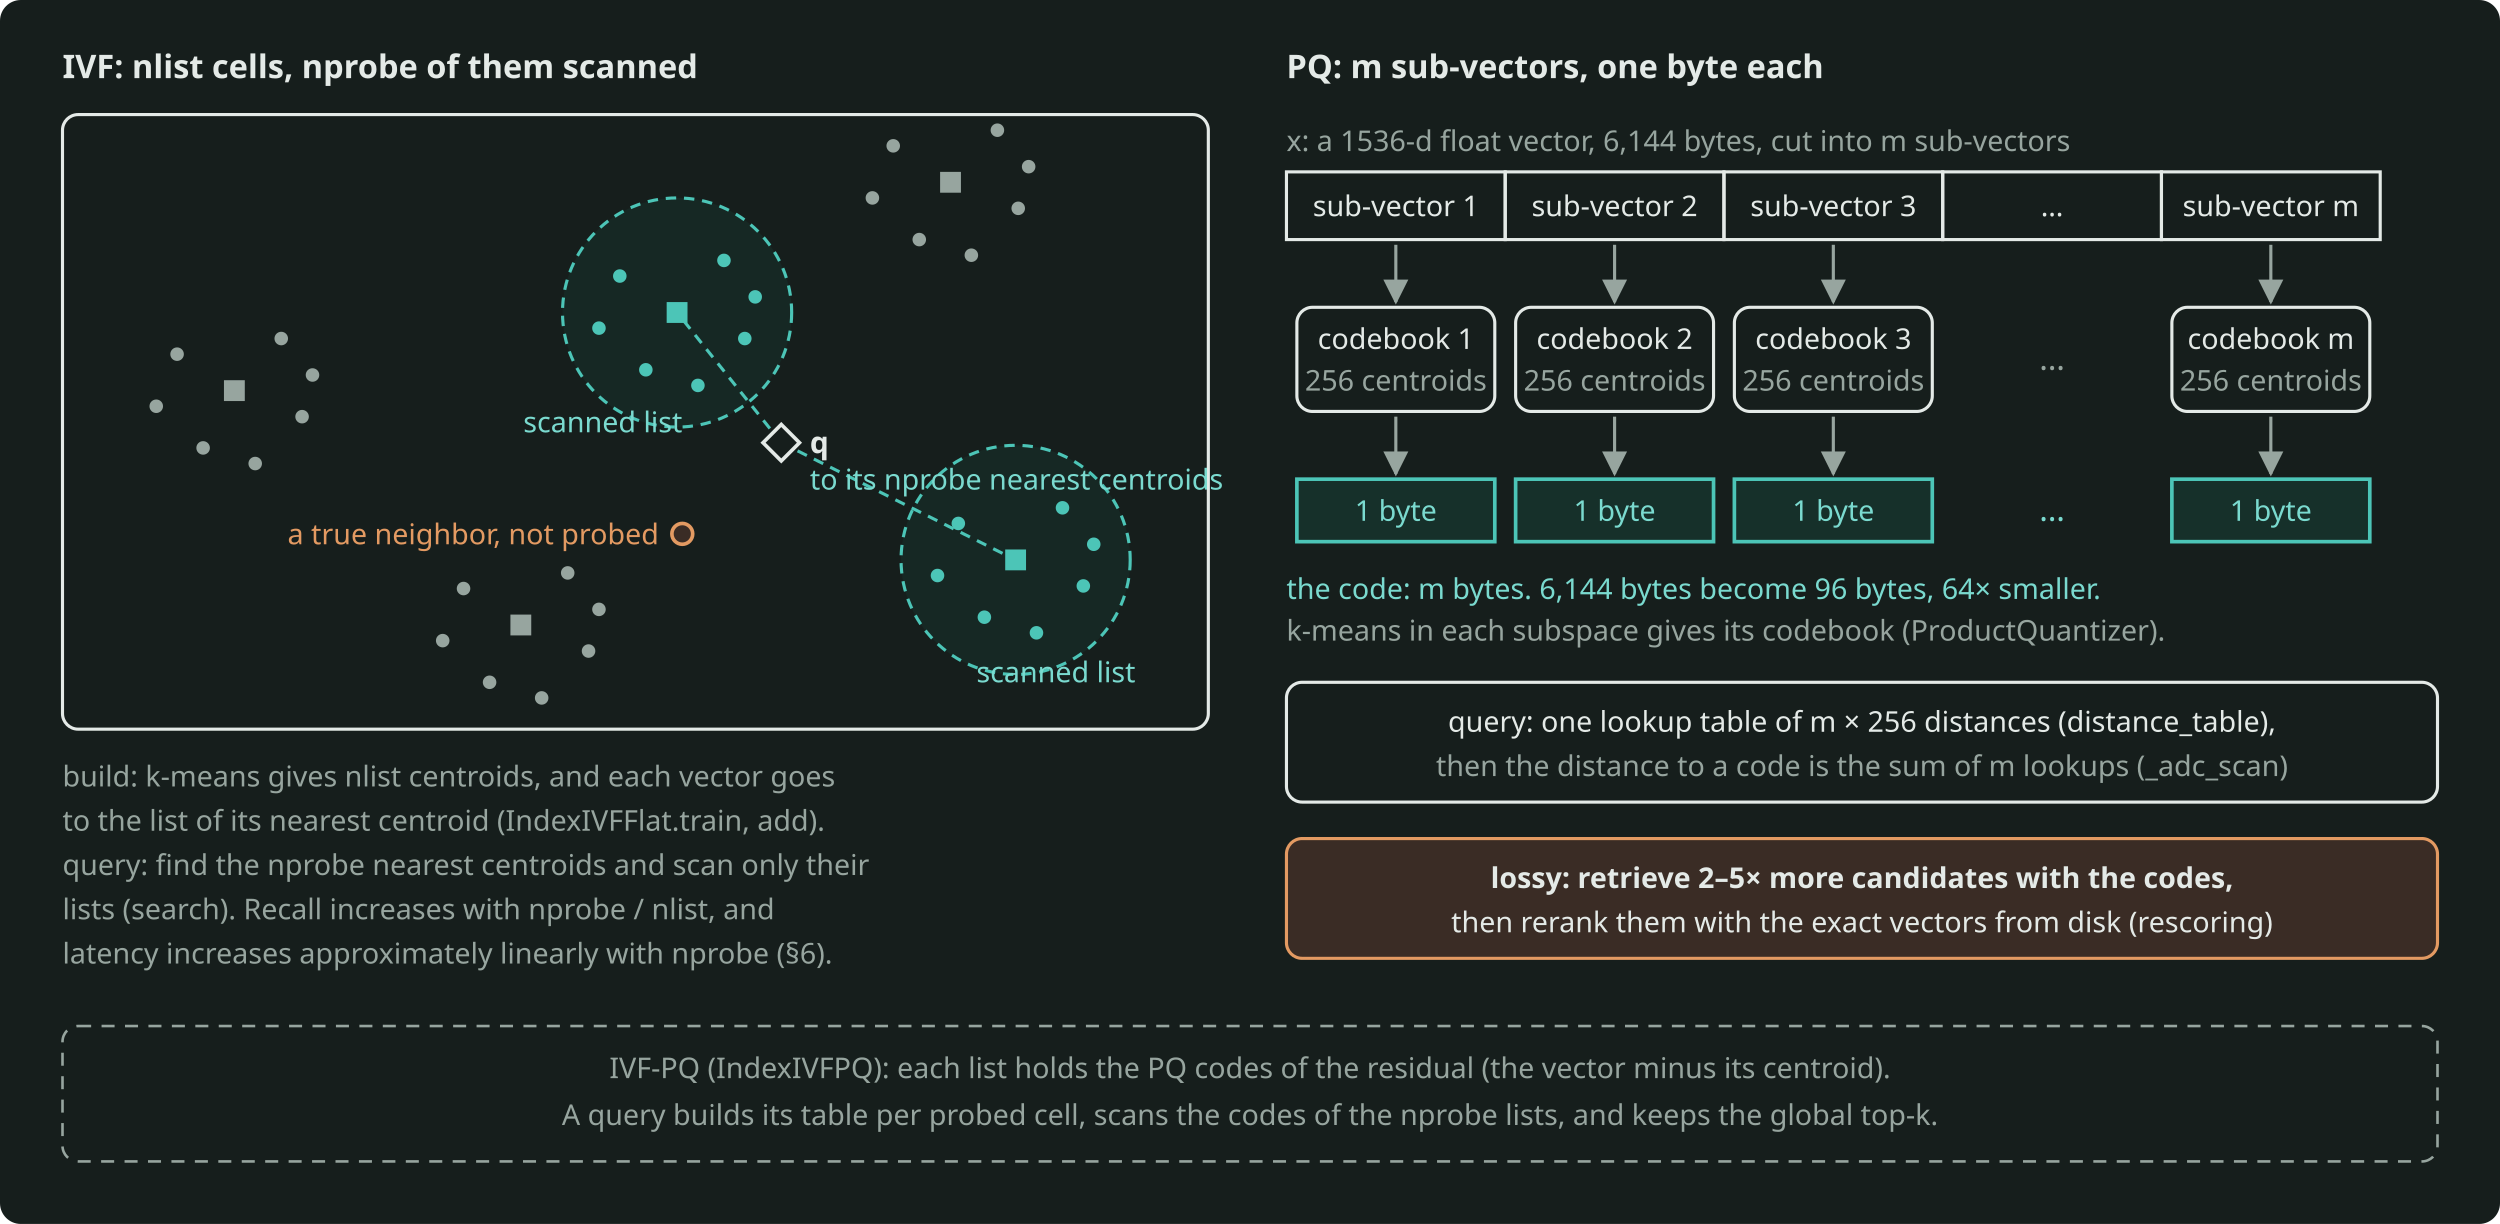
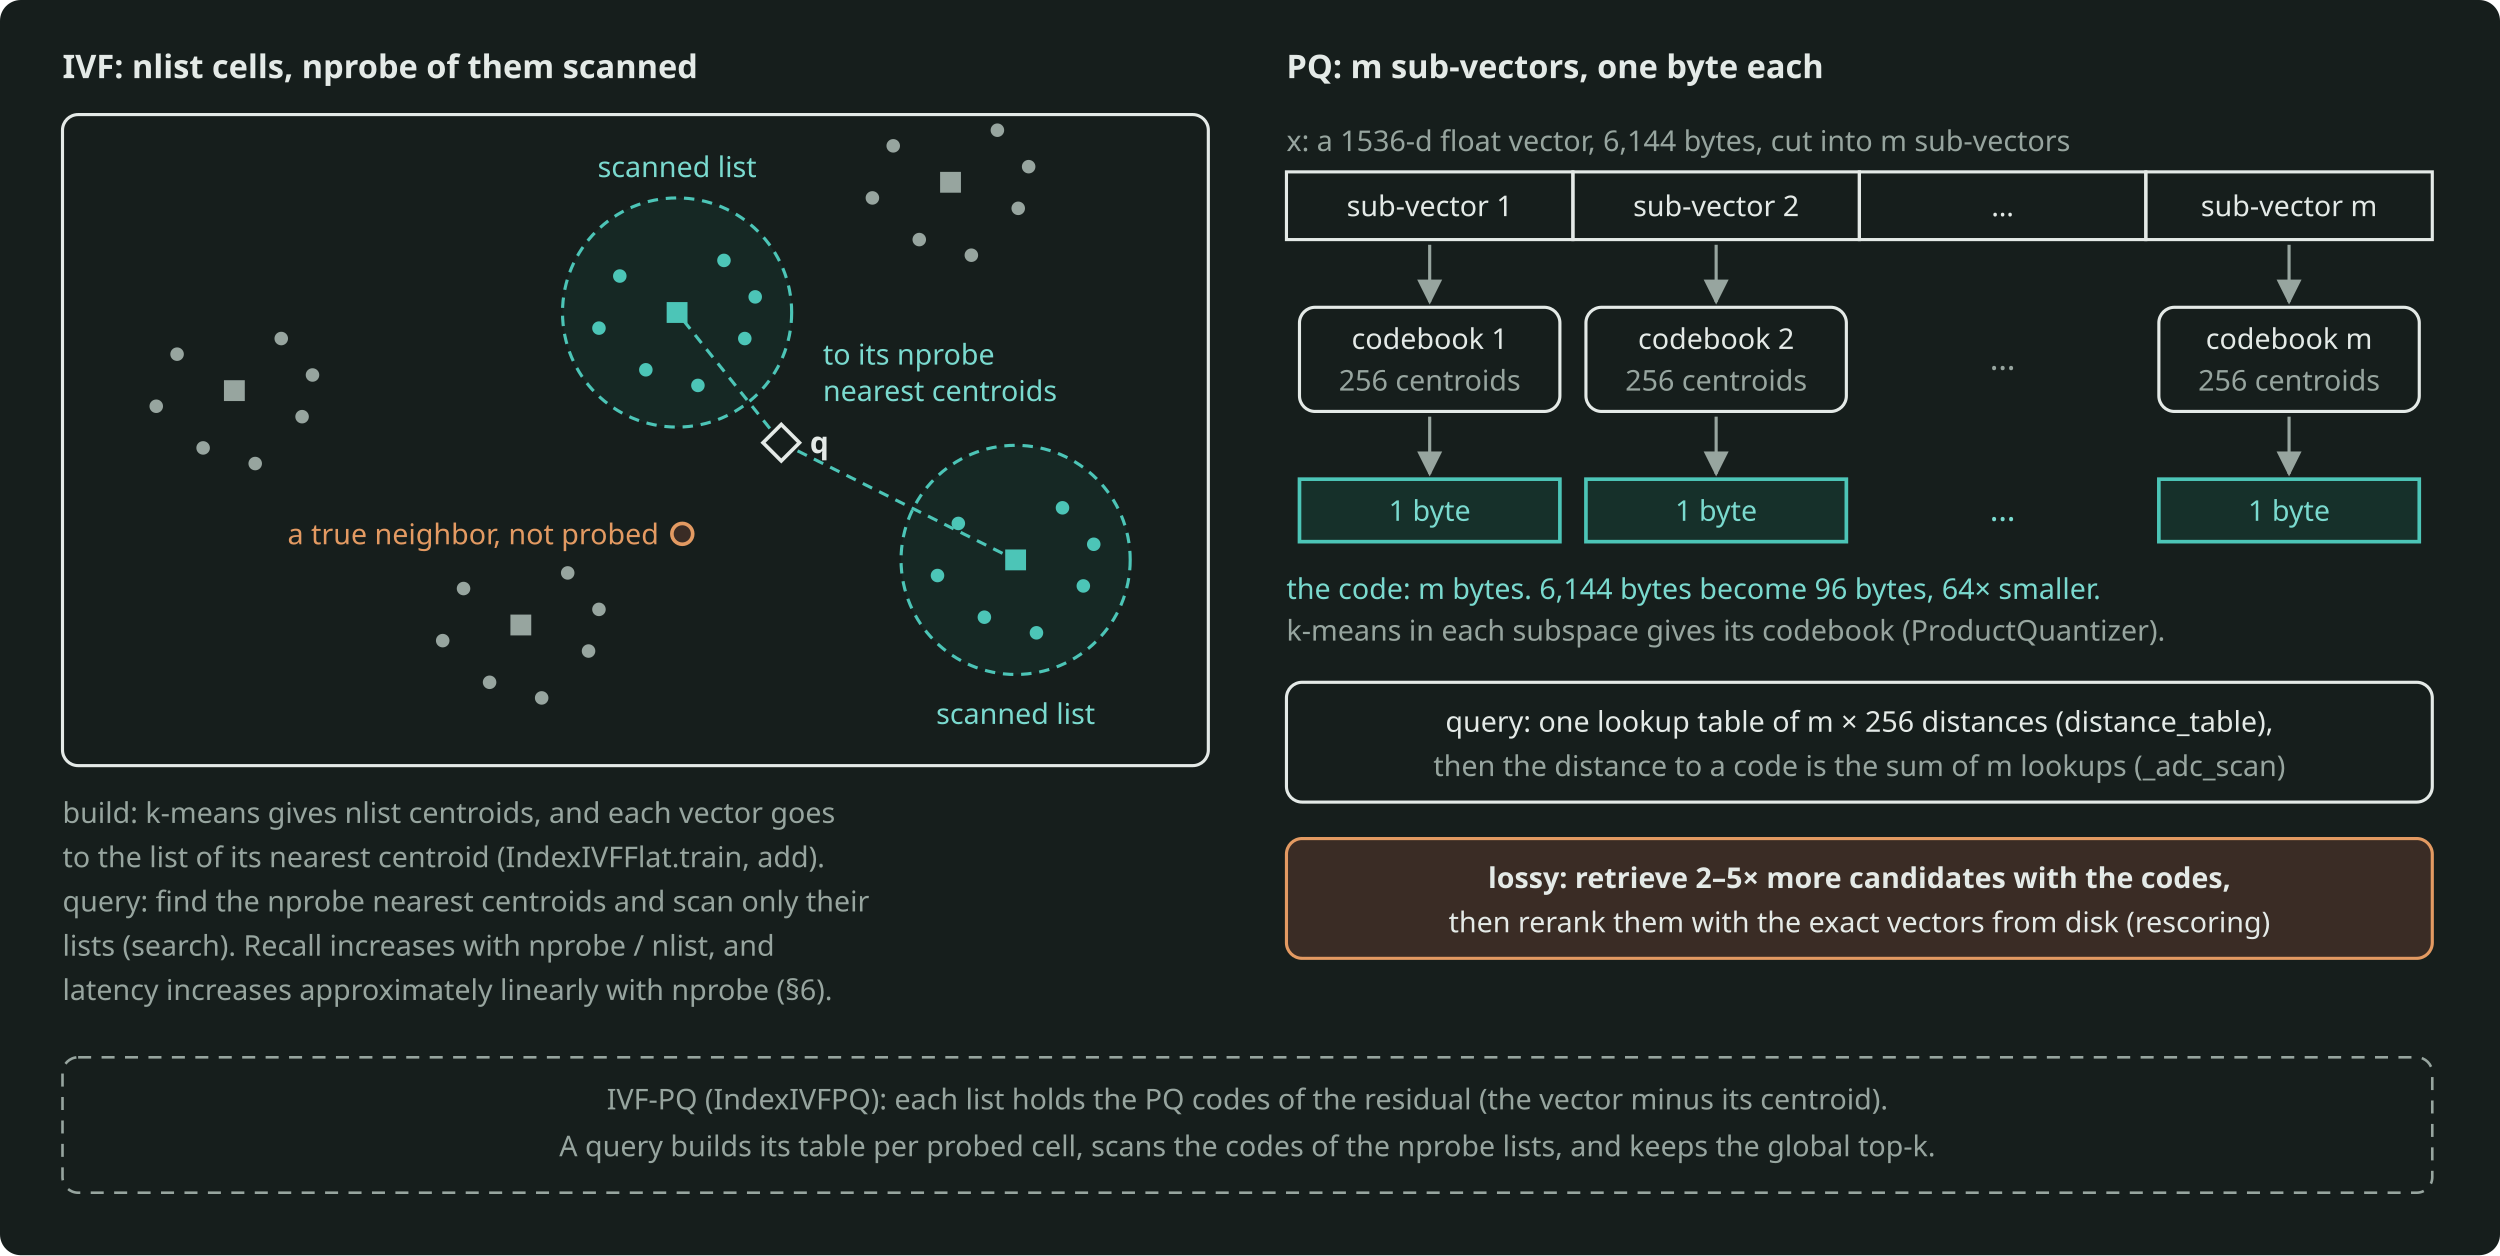
- <svg xmlns="http://www.w3.org/2000/svg" width="960" height="470" viewBox="0 0 960 470" role="img" aria-label="An IVF-PQ index: k-means cells with nlist centroids, of which a query scans only the nprobe nearest, and product quantization, which stores one byte per sub-vector from a codebook of 256 centroids and scores codes with a lookup table." style="color: #E4EAE7">
-   <rect x="0" y="0" width="960" height="470" rx="8" fill="#161E1C" />
+ <svg xmlns="http://www.w3.org/2000/svg" width="960" height="482" viewBox="0 0 960 482" role="img" aria-label="An IVF-PQ index: k-means cells with nlist centroids, of which a query scans only the nprobe nearest, and product quantization, which stores one byte per sub-vector from a codebook of 256 centroids and scores codes with a lookup table." style="color: #E4EAE7">
+   <rect x="0" y="0" width="960" height="482" rx="8" fill="#161E1C" />
  <defs>
    <marker id="arr" viewBox="0 0 10 10" refX="9" refY="5" markerWidth="8" markerHeight="8" orient="auto-start-reverse">
      <path d="M0 0 L10 5 L0 10 z" fill="#97A59F" />
    </marker>
    <marker id="arrA" viewBox="0 0 10 10" refX="9" refY="5" markerWidth="8" markerHeight="8" orient="auto-start-reverse">
      <path d="M0 0 L10 5 L0 10 z" fill="#4CC5B7" />
    </marker>
  </defs>
  <g font-family="Bricolage Grotesque, system-ui, sans-serif" font-size="12.5" fill="currentColor">
    <text x="24" y="30" font-weight="600">IVF: nlist cells, nprobe of them scanned</text>
-     <rect x="24" y="44" width="440" height="236" rx="6" fill="none" stroke="currentColor" stroke-width="1.2" />
+     <rect x="24" y="44" width="440" height="250" rx="6" fill="none" stroke="currentColor" stroke-width="1.2" />
    <circle cx="68" cy="136" r="2.6" fill="#97A59F" />
    <circle cx="108" cy="130" r="2.6" fill="#97A59F" />
    <circle cx="116" cy="160" r="2.6" fill="#97A59F" />
    <circle cx="78" cy="172" r="2.6" fill="#97A59F" />
    <circle cx="98" cy="178" r="2.6" fill="#97A59F" />
    <circle cx="60" cy="156" r="2.6" fill="#97A59F" />
    <circle cx="120" cy="144" r="2.6" fill="#97A59F" />
    <rect x="86" y="146" width="8" height="8" fill="#97A59F" />
    <circle cx="178" cy="226" r="2.6" fill="#97A59F" />
    <circle cx="218" cy="220" r="2.6" fill="#97A59F" />
    <circle cx="226" cy="250" r="2.6" fill="#97A59F" />
    <circle cx="188" cy="262" r="2.6" fill="#97A59F" />
    <circle cx="208" cy="268" r="2.6" fill="#97A59F" />
    <circle cx="170" cy="246" r="2.6" fill="#97A59F" />
    <circle cx="230" cy="234" r="2.6" fill="#97A59F" />
    <rect x="196" y="236" width="8" height="8" fill="#97A59F" />
    <circle cx="260" cy="120" r="44" fill="#16302A" fill-opacity="0.6" stroke="#4CC5B7" stroke-width="1.2" stroke-dasharray="4 3" />
    <circle cx="238" cy="106" r="2.6" fill="#4CC5B7" />
    <circle cx="278" cy="100" r="2.6" fill="#4CC5B7" />
    <circle cx="286" cy="130" r="2.6" fill="#4CC5B7" />
    <circle cx="248" cy="142" r="2.6" fill="#4CC5B7" />
    <circle cx="268" cy="148" r="2.6" fill="#4CC5B7" />
    <circle cx="230" cy="126" r="2.6" fill="#4CC5B7" />
    <circle cx="290" cy="114" r="2.6" fill="#4CC5B7" />
    <rect x="256" y="116" width="8" height="8" fill="#4CC5B7" />
    <circle cx="390" cy="215" r="44" fill="#16302A" fill-opacity="0.6" stroke="#4CC5B7" stroke-width="1.2" stroke-dasharray="4 3" />
    <circle cx="368" cy="201" r="2.6" fill="#4CC5B7" />
    <circle cx="408" cy="195" r="2.6" fill="#4CC5B7" />
    <circle cx="416" cy="225" r="2.6" fill="#4CC5B7" />
    <circle cx="378" cy="237" r="2.6" fill="#4CC5B7" />
    <circle cx="398" cy="243" r="2.6" fill="#4CC5B7" />
    <circle cx="360" cy="221" r="2.6" fill="#4CC5B7" />
    <circle cx="420" cy="209" r="2.6" fill="#4CC5B7" />
    <rect x="386" y="211" width="8" height="8" fill="#4CC5B7" />
    <circle cx="343" cy="56" r="2.6" fill="#97A59F" />
    <circle cx="383" cy="50" r="2.6" fill="#97A59F" />
    <circle cx="391" cy="80" r="2.6" fill="#97A59F" />
    <circle cx="353" cy="92" r="2.6" fill="#97A59F" />
    <circle cx="373" cy="98" r="2.6" fill="#97A59F" />
    <circle cx="335" cy="76" r="2.6" fill="#97A59F" />
    <circle cx="395" cy="64" r="2.6" fill="#97A59F" />
    <rect x="361" y="66" width="8" height="8" fill="#97A59F" />
-     <text x="262" y="166" text-anchor="end" font-size="11" fill="#7ADACF">scanned list</text>
-     <text x="436" y="262" text-anchor="end" font-size="11" fill="#7ADACF">scanned list</text>
+     <text x="260" y="68" text-anchor="middle" font-size="11" fill="#7ADACF">scanned list</text>
+     <text x="390" y="278" text-anchor="middle" font-size="11" fill="#7ADACF">scanned list</text>
    <path d="M300 170 L260 120" fill="none" stroke="#4CC5B7" stroke-width="1.2" stroke-dasharray="4 3" />
    <path d="M300 170 L390 215" fill="none" stroke="#4CC5B7" stroke-width="1.2" stroke-dasharray="4 3" />
    <path d="M300 163 L307 170 L300 177 L293 170 z" fill="#161E1C" stroke="currentColor" stroke-width="1.4" />
    <text x="311" y="174" font-size="11.5" font-weight="600">q</text>
-     <text x="311" y="188" font-size="11" fill="#7ADACF">to its nprobe nearest centroids</text>
+     <text x="316" y="140" font-size="11" fill="#7ADACF">to its nprobe</text>
+     <text x="316" y="154" font-size="11" fill="#7ADACF">nearest centroids</text>
    <circle cx="262" cy="205" r="4" fill="#3A2C25" stroke="#E39A62" stroke-width="1.4" />
    <text x="253" y="209" text-anchor="end" font-size="11" fill="#E39A62">a true neighbor, not probed</text>
-     <text x="24" y="302" font-size="11" fill="#97A59F">build: k-means gives nlist centroids, and each vector goes</text>
-     <text x="24" y="319" font-size="11" fill="#97A59F">to the list of its nearest centroid (IndexIVFFlat.train, add).</text>
-     <text x="24" y="336" font-size="11" fill="#97A59F">query: find the nprobe nearest centroids and scan only their</text>
-     <text x="24" y="353" font-size="11" fill="#97A59F">lists (search). Recall increases with nprobe / nlist, and</text>
-     <text x="24" y="370" font-size="11" fill="#97A59F">latency increases approximately linearly with nprobe (§6).</text>
+     <text x="24" y="316" font-size="11" fill="#97A59F">build: k-means gives nlist centroids, and each vector goes</text>
+     <text x="24" y="333" font-size="11" fill="#97A59F">to the list of its nearest centroid (IndexIVFFlat.train, add).</text>
+     <text x="24" y="350" font-size="11" fill="#97A59F">query: find the nprobe nearest centroids and scan only their</text>
+     <text x="24" y="367" font-size="11" fill="#97A59F">lists (search). Recall increases with nprobe / nlist, and</text>
+     <text x="24" y="384" font-size="11" fill="#97A59F">latency increases approximately linearly with nprobe (§6).</text>
    <text x="494" y="30" font-weight="600">PQ: m sub-vectors, one byte each</text>
    <text x="494" y="58" font-size="11" fill="#97A59F">x: a 1536-d float vector, 6,144 bytes, cut into m sub-vectors</text>
-     <rect x="494" y="66" width="84" height="26" fill="none" stroke="currentColor" stroke-width="1.2" />
-     <text x="536.0" y="83" text-anchor="middle" font-size="11">sub-vector 1</text>
-     <rect x="578" y="66" width="84" height="26" fill="none" stroke="currentColor" stroke-width="1.2" />
-     <text x="620.0" y="83" text-anchor="middle" font-size="11">sub-vector 2</text>
-     <rect x="662" y="66" width="84" height="26" fill="none" stroke="currentColor" stroke-width="1.2" />
-     <text x="704.0" y="83" text-anchor="middle" font-size="11">sub-vector 3</text>
-     <rect x="746" y="66" width="84" height="26" fill="none" stroke="currentColor" stroke-width="1.2" />
-     <text x="788.0" y="83" text-anchor="middle" font-size="11">…</text>
-     <rect x="830" y="66" width="84" height="26" fill="none" stroke="currentColor" stroke-width="1.2" />
-     <text x="872.0" y="83" text-anchor="middle" font-size="11">sub-vector m</text>
-     <path d="M536.0 94 L536.0 116" fill="none" stroke="#97A59F" stroke-width="1.2" marker-end="url(#arr)" />
-     <rect x="498" y="118" width="76" height="40" rx="6" fill="none" stroke="currentColor" stroke-width="1.2" />
-     <text x="536.0" y="134" text-anchor="middle" font-size="11">codebook 1</text>
-     <text x="536.0" y="150" text-anchor="middle" font-size="11" fill="#97A59F">256 centroids</text>
-     <path d="M536.0 160 L536.0 182" fill="none" stroke="#97A59F" stroke-width="1.2" marker-end="url(#arr)" />
-     <rect x="498" y="184" width="76" height="24" fill="#16302A" stroke="#4CC5B7" stroke-width="1.4" />
-     <text x="536.0" y="200" text-anchor="middle" font-size="11" fill="#7ADACF">1 byte</text>
-     <path d="M620.0 94 L620.0 116" fill="none" stroke="#97A59F" stroke-width="1.2" marker-end="url(#arr)" />
-     <rect x="582" y="118" width="76" height="40" rx="6" fill="none" stroke="currentColor" stroke-width="1.2" />
-     <text x="620.0" y="134" text-anchor="middle" font-size="11">codebook 2</text>
-     <text x="620.0" y="150" text-anchor="middle" font-size="11" fill="#97A59F">256 centroids</text>
-     <path d="M620.0 160 L620.0 182" fill="none" stroke="#97A59F" stroke-width="1.2" marker-end="url(#arr)" />
-     <rect x="582" y="184" width="76" height="24" fill="#16302A" stroke="#4CC5B7" stroke-width="1.4" />
-     <text x="620.0" y="200" text-anchor="middle" font-size="11" fill="#7ADACF">1 byte</text>
-     <path d="M704.0 94 L704.0 116" fill="none" stroke="#97A59F" stroke-width="1.2" marker-end="url(#arr)" />
-     <rect x="666" y="118" width="76" height="40" rx="6" fill="none" stroke="currentColor" stroke-width="1.2" />
-     <text x="704.0" y="134" text-anchor="middle" font-size="11">codebook 3</text>
-     <text x="704.0" y="150" text-anchor="middle" font-size="11" fill="#97A59F">256 centroids</text>
-     <path d="M704.0 160 L704.0 182" fill="none" stroke="#97A59F" stroke-width="1.2" marker-end="url(#arr)" />
-     <rect x="666" y="184" width="76" height="24" fill="#16302A" stroke="#4CC5B7" stroke-width="1.4" />
-     <text x="704.0" y="200" text-anchor="middle" font-size="11" fill="#7ADACF">1 byte</text>
-     <path d="M872.0 94 L872.0 116" fill="none" stroke="#97A59F" stroke-width="1.2" marker-end="url(#arr)" />
-     <rect x="834" y="118" width="76" height="40" rx="6" fill="none" stroke="currentColor" stroke-width="1.2" />
-     <text x="872.0" y="134" text-anchor="middle" font-size="11">codebook m</text>
-     <text x="872.0" y="150" text-anchor="middle" font-size="11" fill="#97A59F">256 centroids</text>
-     <path d="M872.0 160 L872.0 182" fill="none" stroke="#97A59F" stroke-width="1.2" marker-end="url(#arr)" />
-     <rect x="834" y="184" width="76" height="24" fill="#16302A" stroke="#4CC5B7" stroke-width="1.4" />
-     <text x="872.0" y="200" text-anchor="middle" font-size="11" fill="#7ADACF">1 byte</text>
-     <text x="788.0" y="142" text-anchor="middle" font-size="12.5" fill="#97A59F">…</text>
-     <text x="788.0" y="200" text-anchor="middle" font-size="12.5" fill="#7ADACF">…</text>
+     <rect x="494" y="66" width="110" height="26" fill="none" stroke="currentColor" stroke-width="1.2" />
+     <text x="549" y="83" text-anchor="middle" font-size="11">sub-vector 1</text>
+     <rect x="604" y="66" width="110" height="26" fill="none" stroke="currentColor" stroke-width="1.2" />
+     <text x="659" y="83" text-anchor="middle" font-size="11">sub-vector 2</text>
+     <rect x="714" y="66" width="110" height="26" fill="none" stroke="currentColor" stroke-width="1.2" />
+     <text x="769" y="83" text-anchor="middle" font-size="11">…</text>
+     <rect x="824" y="66" width="110" height="26" fill="none" stroke="currentColor" stroke-width="1.2" />
+     <text x="879" y="83" text-anchor="middle" font-size="11">sub-vector m</text>
+     <path d="M549 94 L549 116" fill="none" stroke="#97A59F" stroke-width="1.2" marker-end="url(#arr)" />
+     <rect x="499" y="118" width="100" height="40" rx="6" fill="none" stroke="currentColor" stroke-width="1.2" />
+     <text x="549" y="134" text-anchor="middle" font-size="11">codebook 1</text>
+     <text x="549" y="150" text-anchor="middle" font-size="11" fill="#97A59F">256 centroids</text>
+     <path d="M549 160 L549 182" fill="none" stroke="#97A59F" stroke-width="1.2" marker-end="url(#arr)" />
+     <rect x="499" y="184" width="100" height="24" fill="#16302A" stroke="#4CC5B7" stroke-width="1.4" />
+     <text x="549" y="200" text-anchor="middle" font-size="11" fill="#7ADACF">1 byte</text>
+     <path d="M659 94 L659 116" fill="none" stroke="#97A59F" stroke-width="1.2" marker-end="url(#arr)" />
+     <rect x="609" y="118" width="100" height="40" rx="6" fill="none" stroke="currentColor" stroke-width="1.2" />
+     <text x="659" y="134" text-anchor="middle" font-size="11">codebook 2</text>
+     <text x="659" y="150" text-anchor="middle" font-size="11" fill="#97A59F">256 centroids</text>
+     <path d="M659 160 L659 182" fill="none" stroke="#97A59F" stroke-width="1.2" marker-end="url(#arr)" />
+     <rect x="609" y="184" width="100" height="24" fill="#16302A" stroke="#4CC5B7" stroke-width="1.4" />
+     <text x="659" y="200" text-anchor="middle" font-size="11" fill="#7ADACF">1 byte</text>
+     <path d="M879 94 L879 116" fill="none" stroke="#97A59F" stroke-width="1.2" marker-end="url(#arr)" />
+     <rect x="829" y="118" width="100" height="40" rx="6" fill="none" stroke="currentColor" stroke-width="1.2" />
+     <text x="879" y="134" text-anchor="middle" font-size="11">codebook m</text>
+     <text x="879" y="150" text-anchor="middle" font-size="11" fill="#97A59F">256 centroids</text>
+     <path d="M879 160 L879 182" fill="none" stroke="#97A59F" stroke-width="1.2" marker-end="url(#arr)" />
+     <rect x="829" y="184" width="100" height="24" fill="#16302A" stroke="#4CC5B7" stroke-width="1.4" />
+     <text x="879" y="200" text-anchor="middle" font-size="11" fill="#7ADACF">1 byte</text>
+     <text x="769" y="142" text-anchor="middle" font-size="12.5" fill="#97A59F">…</text>
+     <text x="769" y="200" text-anchor="middle" font-size="12.5" fill="#7ADACF">…</text>
    <text x="494" y="230" font-size="11" fill="#7ADACF">the code: m bytes. 6,144 bytes become 96 bytes, 64× smaller.</text>
    <text x="494" y="246" font-size="11" fill="#97A59F">k-means in each subspace gives its codebook (ProductQuantizer).</text>
-     <rect x="494" y="262" width="442" height="46" rx="6" fill="none" stroke="currentColor" stroke-width="1.2" />
-     <text x="715" y="281" text-anchor="middle" font-size="11">query: one lookup table of m × 256 distances (distance_table),</text>
-     <text x="715" y="298" text-anchor="middle" font-size="11" fill="#97A59F">then the distance to a code is the sum of m lookups (_adc_scan)</text>
-     <rect x="494" y="322" width="442" height="46" rx="6" fill="#3A2C25" stroke="#E39A62" stroke-width="1.2" />
-     <text x="715" y="341" text-anchor="middle" font-size="11" font-weight="600">lossy: retrieve 2–5× more candidates with the codes,</text>
-     <text x="715" y="358" text-anchor="middle" font-size="11">then rerank them with the exact vectors from disk (rescoring)</text>
-     <rect x="24" y="394" width="912" height="52" rx="6" fill="none" stroke="#97A59F" stroke-width="1" stroke-dasharray="5 4" />
-     <text x="480" y="414" text-anchor="middle" font-size="11" fill="#97A59F">IVF-PQ (IndexIVFPQ): each list holds the PQ codes of the residual (the vector minus its centroid).</text>
-     <text x="480" y="432" text-anchor="middle" font-size="11" fill="#97A59F">A query builds its table per probed cell, scans the codes of the nprobe lists, and keeps the global top-k.</text>
+     <rect x="494" y="262" width="440" height="46" rx="6" fill="none" stroke="currentColor" stroke-width="1.2" />
+     <text x="714" y="281" text-anchor="middle" font-size="11">query: one lookup table of m × 256 distances (distance_table),</text>
+     <text x="714" y="298" text-anchor="middle" font-size="11" fill="#97A59F">then the distance to a code is the sum of m lookups (_adc_scan)</text>
+     <rect x="494" y="322" width="440" height="46" rx="6" fill="#3A2C25" stroke="#E39A62" stroke-width="1.2" />
+     <text x="714" y="341" text-anchor="middle" font-size="11" font-weight="600">lossy: retrieve 2–5× more candidates with the codes,</text>
+     <text x="714" y="358" text-anchor="middle" font-size="11">then rerank them with the exact vectors from disk (rescoring)</text>
+     <rect x="24" y="406" width="910" height="52" rx="6" fill="none" stroke="#97A59F" stroke-width="1" stroke-dasharray="5 4" />
+     <text x="479" y="426" text-anchor="middle" font-size="11" fill="#97A59F">IVF-PQ (IndexIVFPQ): each list holds the PQ codes of the residual (the vector minus its centroid).</text>
+     <text x="479" y="444" text-anchor="middle" font-size="11" fill="#97A59F">A query builds its table per probed cell, scans the codes of the nprobe lists, and keeps the global top-k.</text>
  </g>
</svg>
